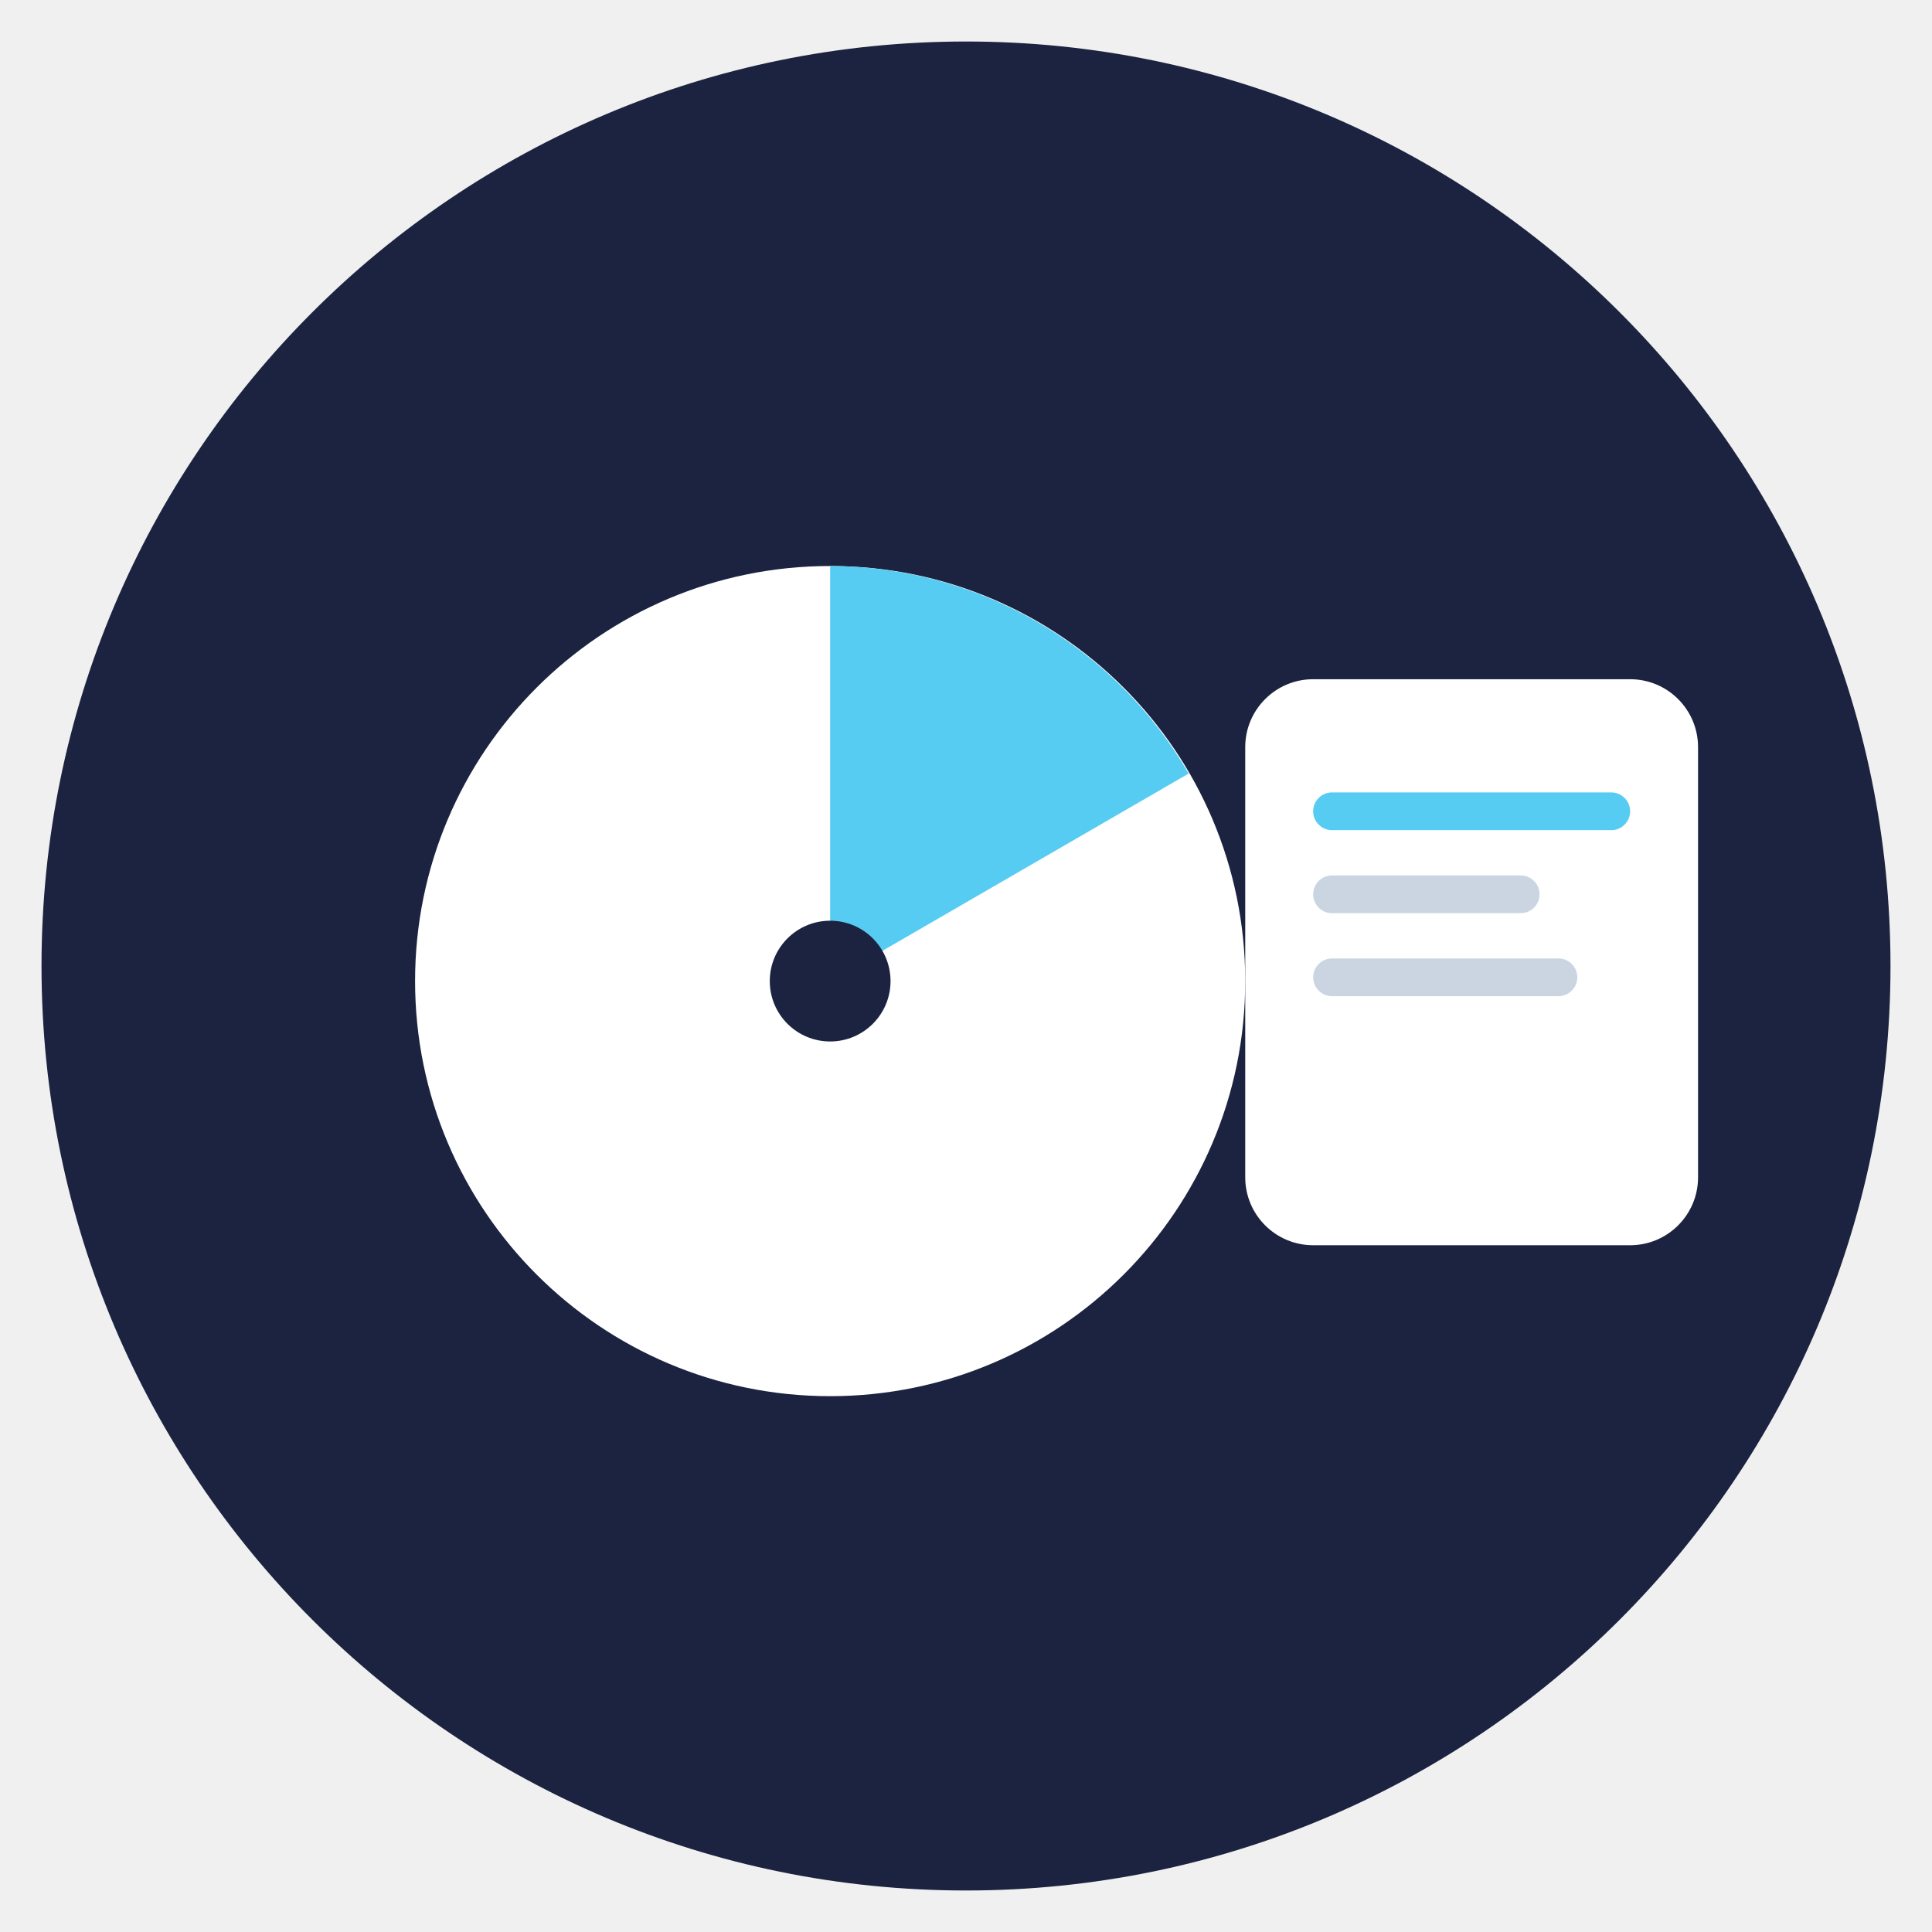
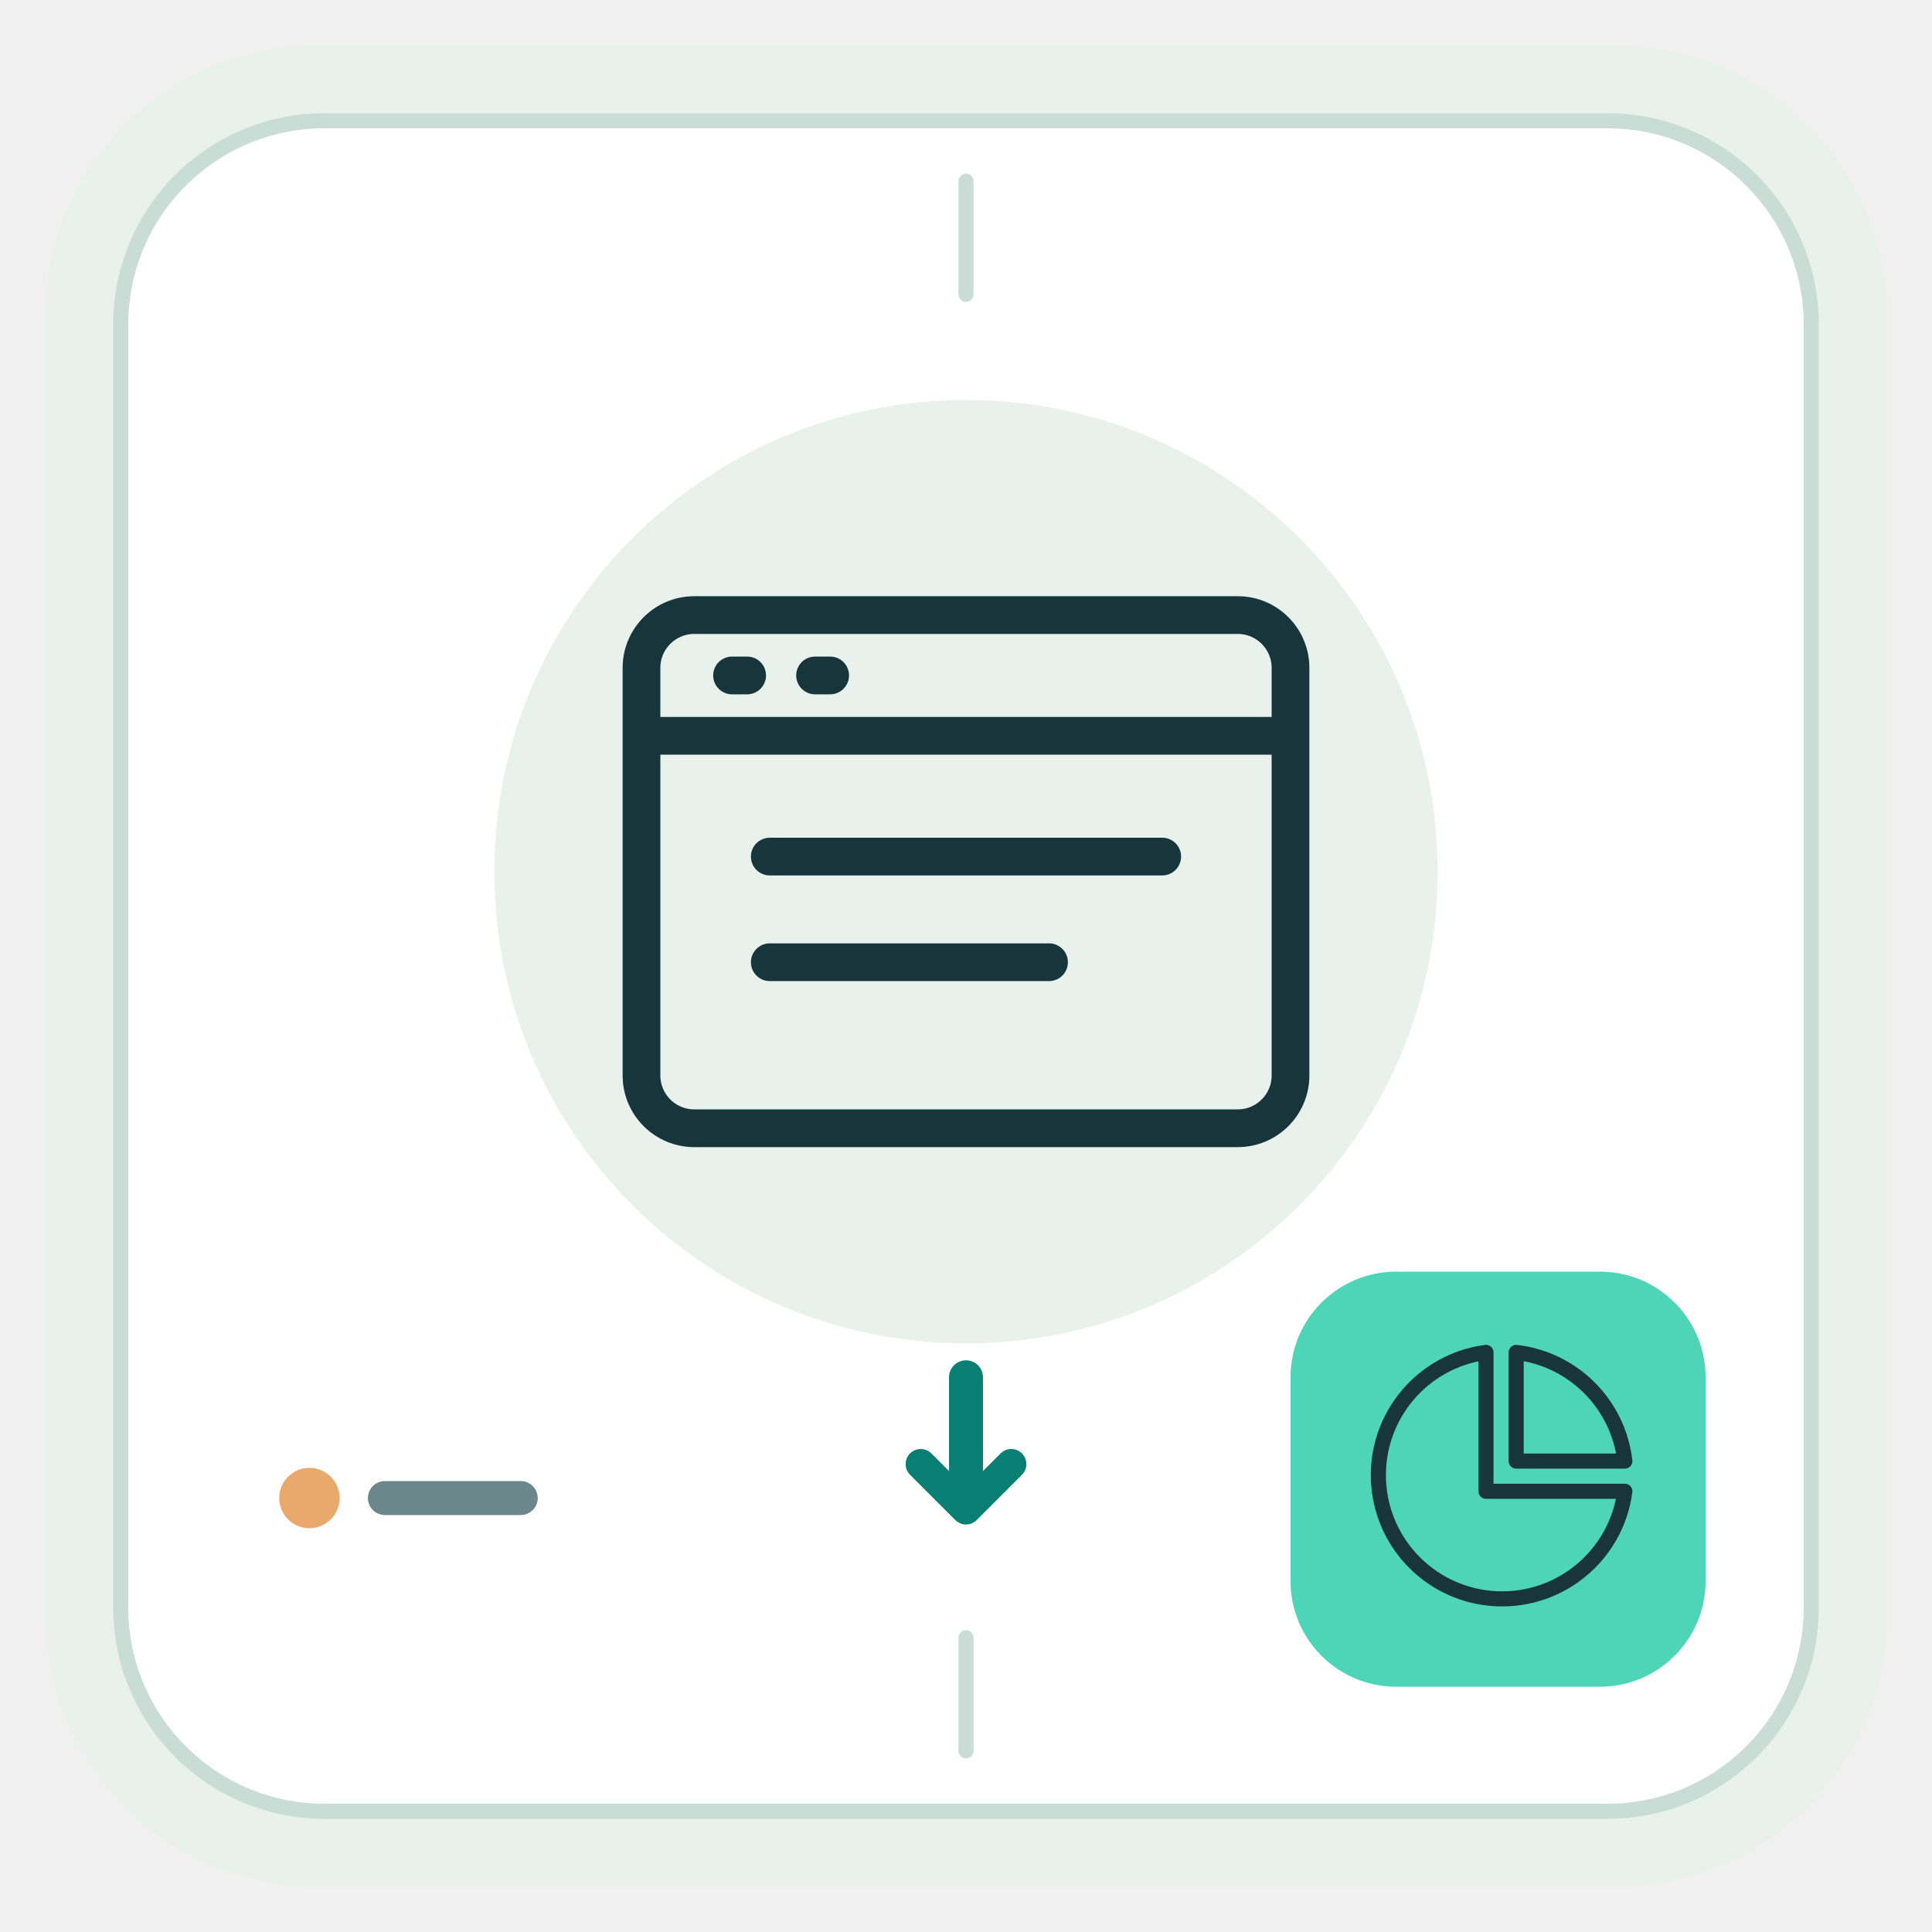
<svg xmlns="http://www.w3.org/2000/svg" viewBox="0 0 512 512" role="img" aria-labelledby="title description">
-   <circle cx="256" cy="256" r="245" fill="#1B2340" />
-   <circle cx="220" cy="260" r="110" fill="#FFFFFF" />
-   <path d="M220 260L220 150a110 110 0 0 1 95 55z" fill="#56CCF2" />
-   <circle cx="220" cy="260" r="16" fill="#1B2340" />
-   <rect x="330" y="180" width="120" height="150" rx="18" fill="#FFFFFF" />
-   <rect x="348" y="210" width="84" height="10" rx="5" fill="#56CCF2" />
-   <rect x="348" y="232" width="60" height="10" rx="5" fill="#CBD5E1" />
-   <rect x="348" y="254" width="70" height="10" rx="5" fill="#CBD5E1" />
+   <rect x="12" y="12" width="488" height="488" rx="72" fill="#E8F1EC" />
+   <rect x="32" y="32" width="448" height="448" rx="54" fill="#FFFFFF" stroke="#CADCD6" stroke-width="4" />
+   <path d="M256 48v30M256 434v30" stroke="#CADCD6" stroke-width="4" stroke-linecap="round" />
+   <circle cx="256" cy="231" r="125" fill="#E8F1EC" />
+   <g transform="translate(156 131) scale(2.00)" fill="none" stroke="#17353B" stroke-width="5" stroke-linecap="round" stroke-linejoin="round">
+     <rect x="7" y="16" width="86" height="68" rx="7" />
+     <path d="M8 32h84M19 24h2m9 0h2M24 48h52M24 62h37" />
+   </g>
+   <path d="M256 365v34" stroke="#087F72" stroke-width="9" stroke-linecap="round" />
+   <path d="m244 388 12 12 12-12" fill="none" stroke="#087F72" stroke-width="8" stroke-linecap="round" stroke-linejoin="round" />
+   <rect x="342" y="337" width="110" height="110" rx="28" fill="#4ED5B7" />
+   <g transform="translate(357 352) scale(0.80)" fill="none" stroke="#17353B" stroke-width="5" stroke-linecap="round" stroke-linejoin="round">
+     <path d="M46 8a41 41 0 1 0 46 46H46zM56 8v36h36A41 41 0 0 0 56 8z" />
+   </g>
+   <circle cx="82" cy="397" r="8" fill="#E9A86C" />
+   <path d="M102 397h36" stroke="#6B878A" stroke-width="9" stroke-linecap="round" />
</svg>
